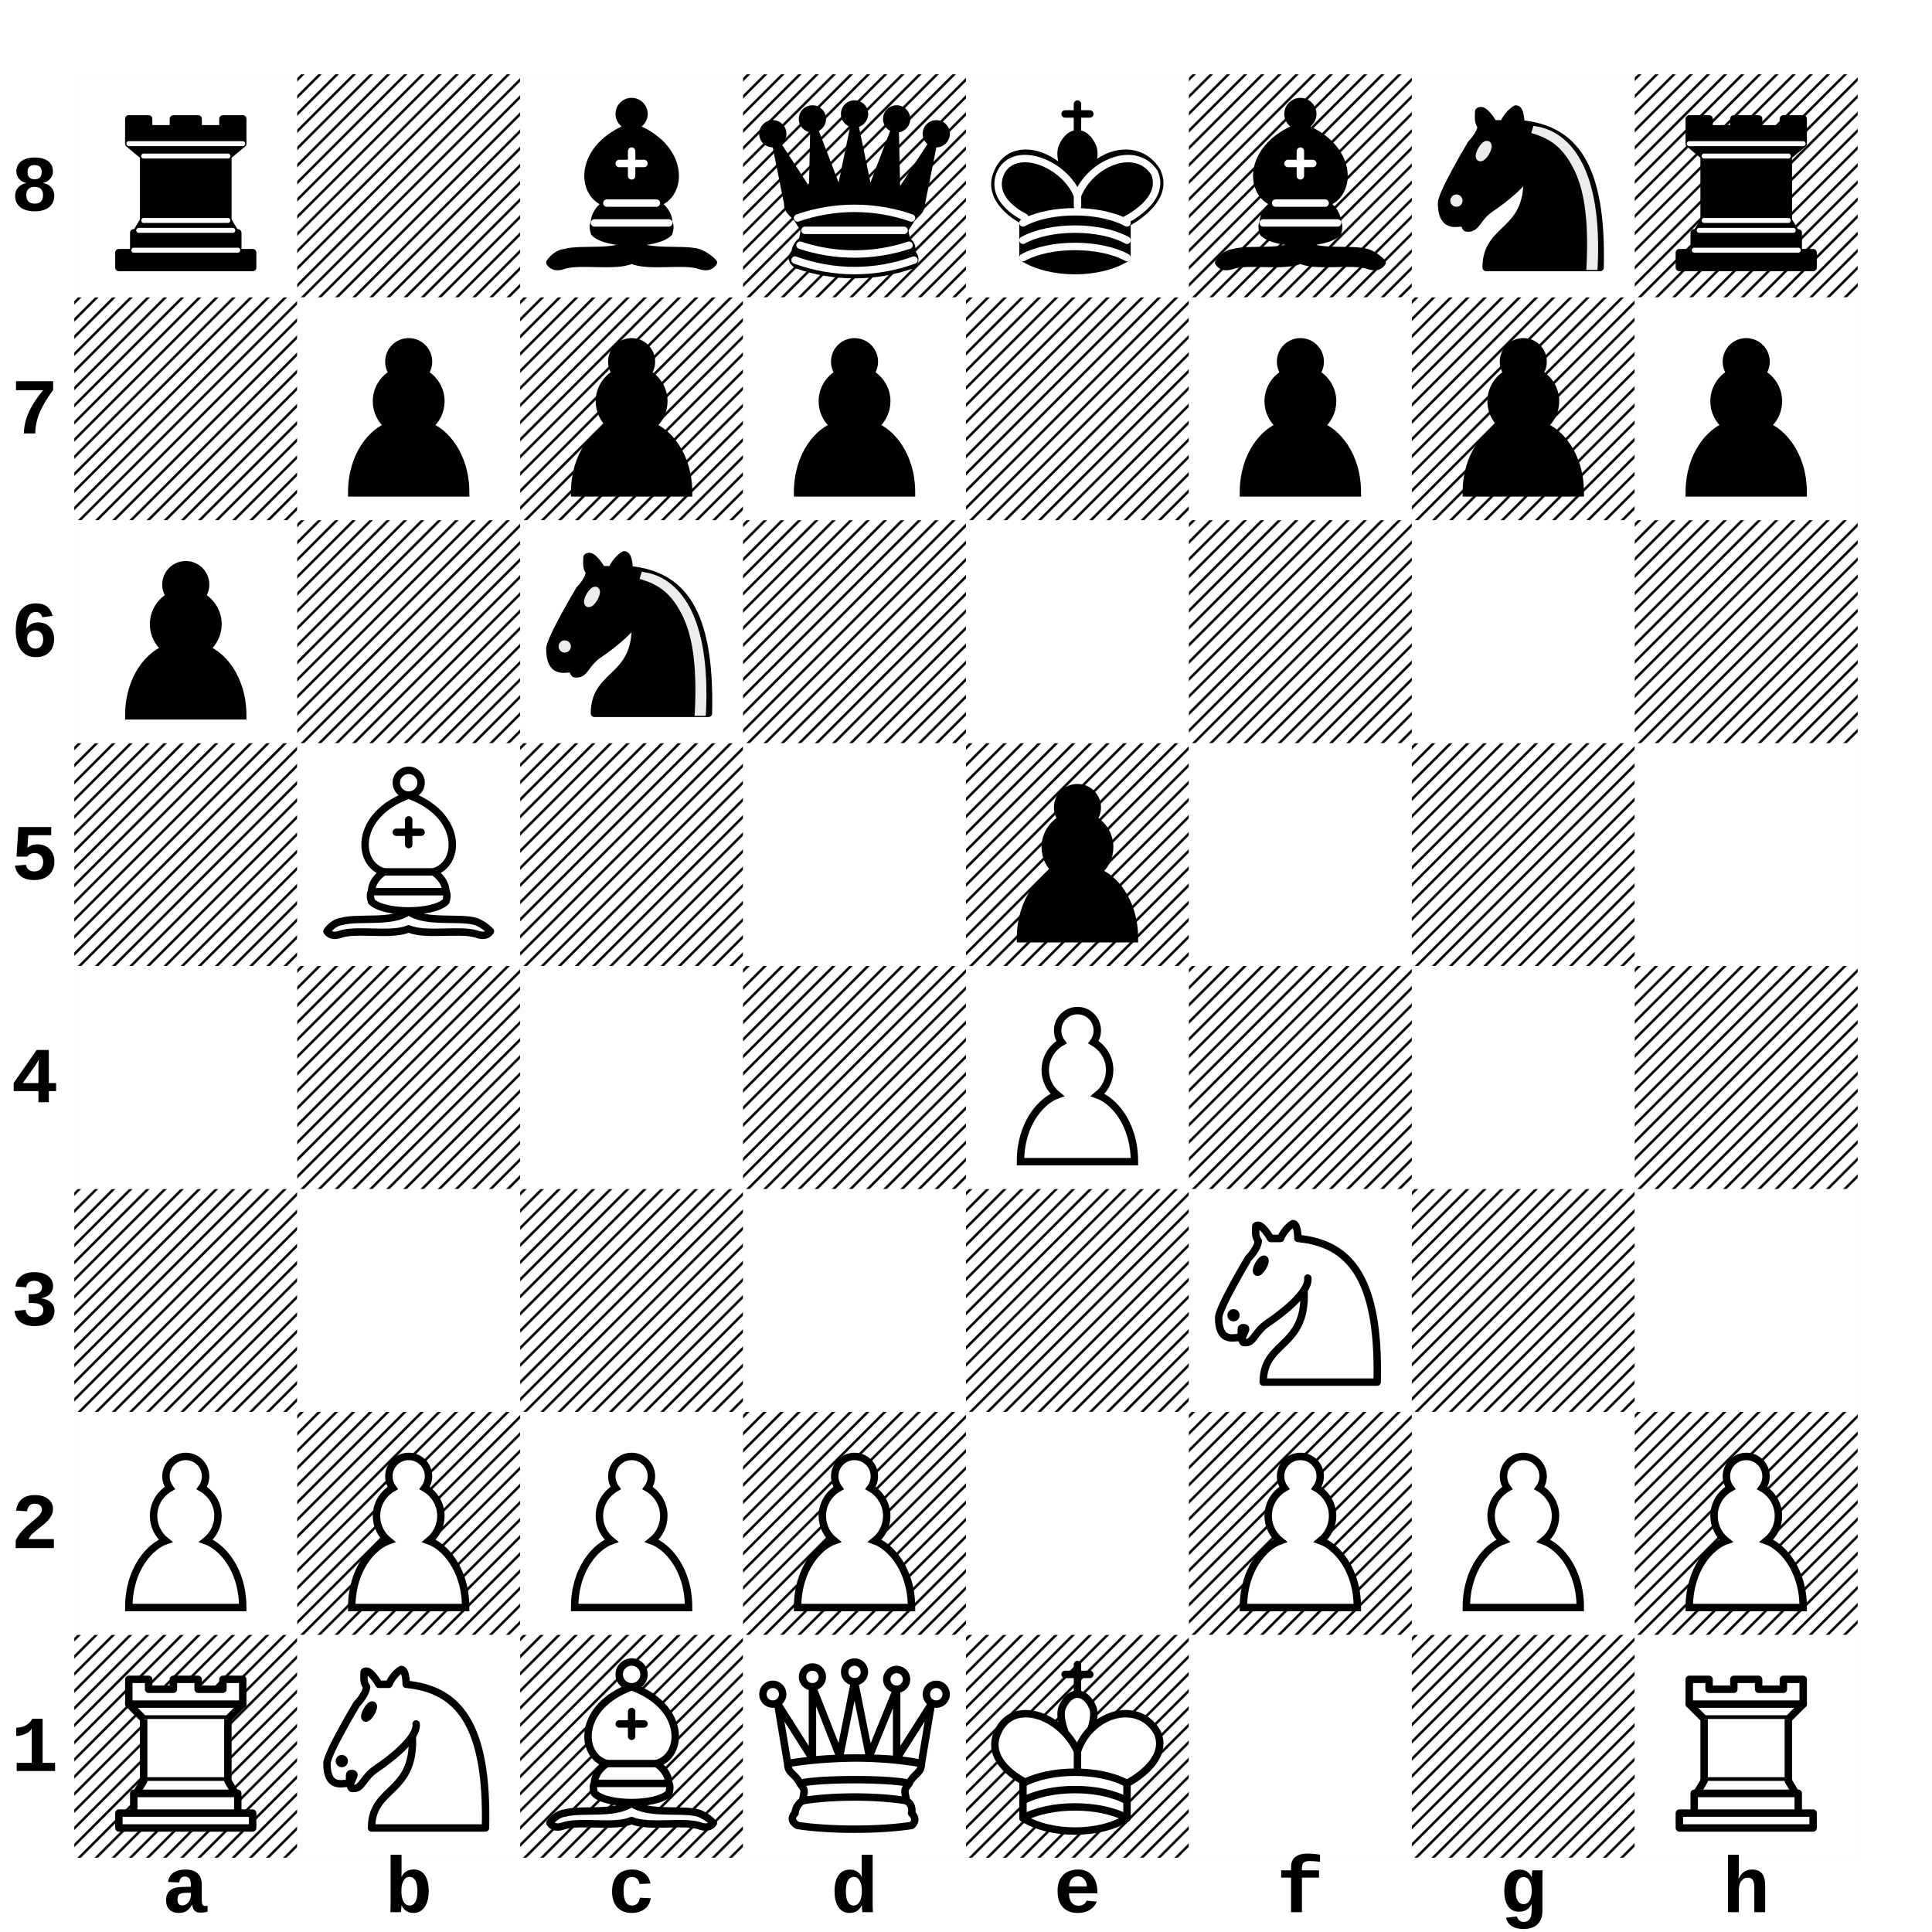
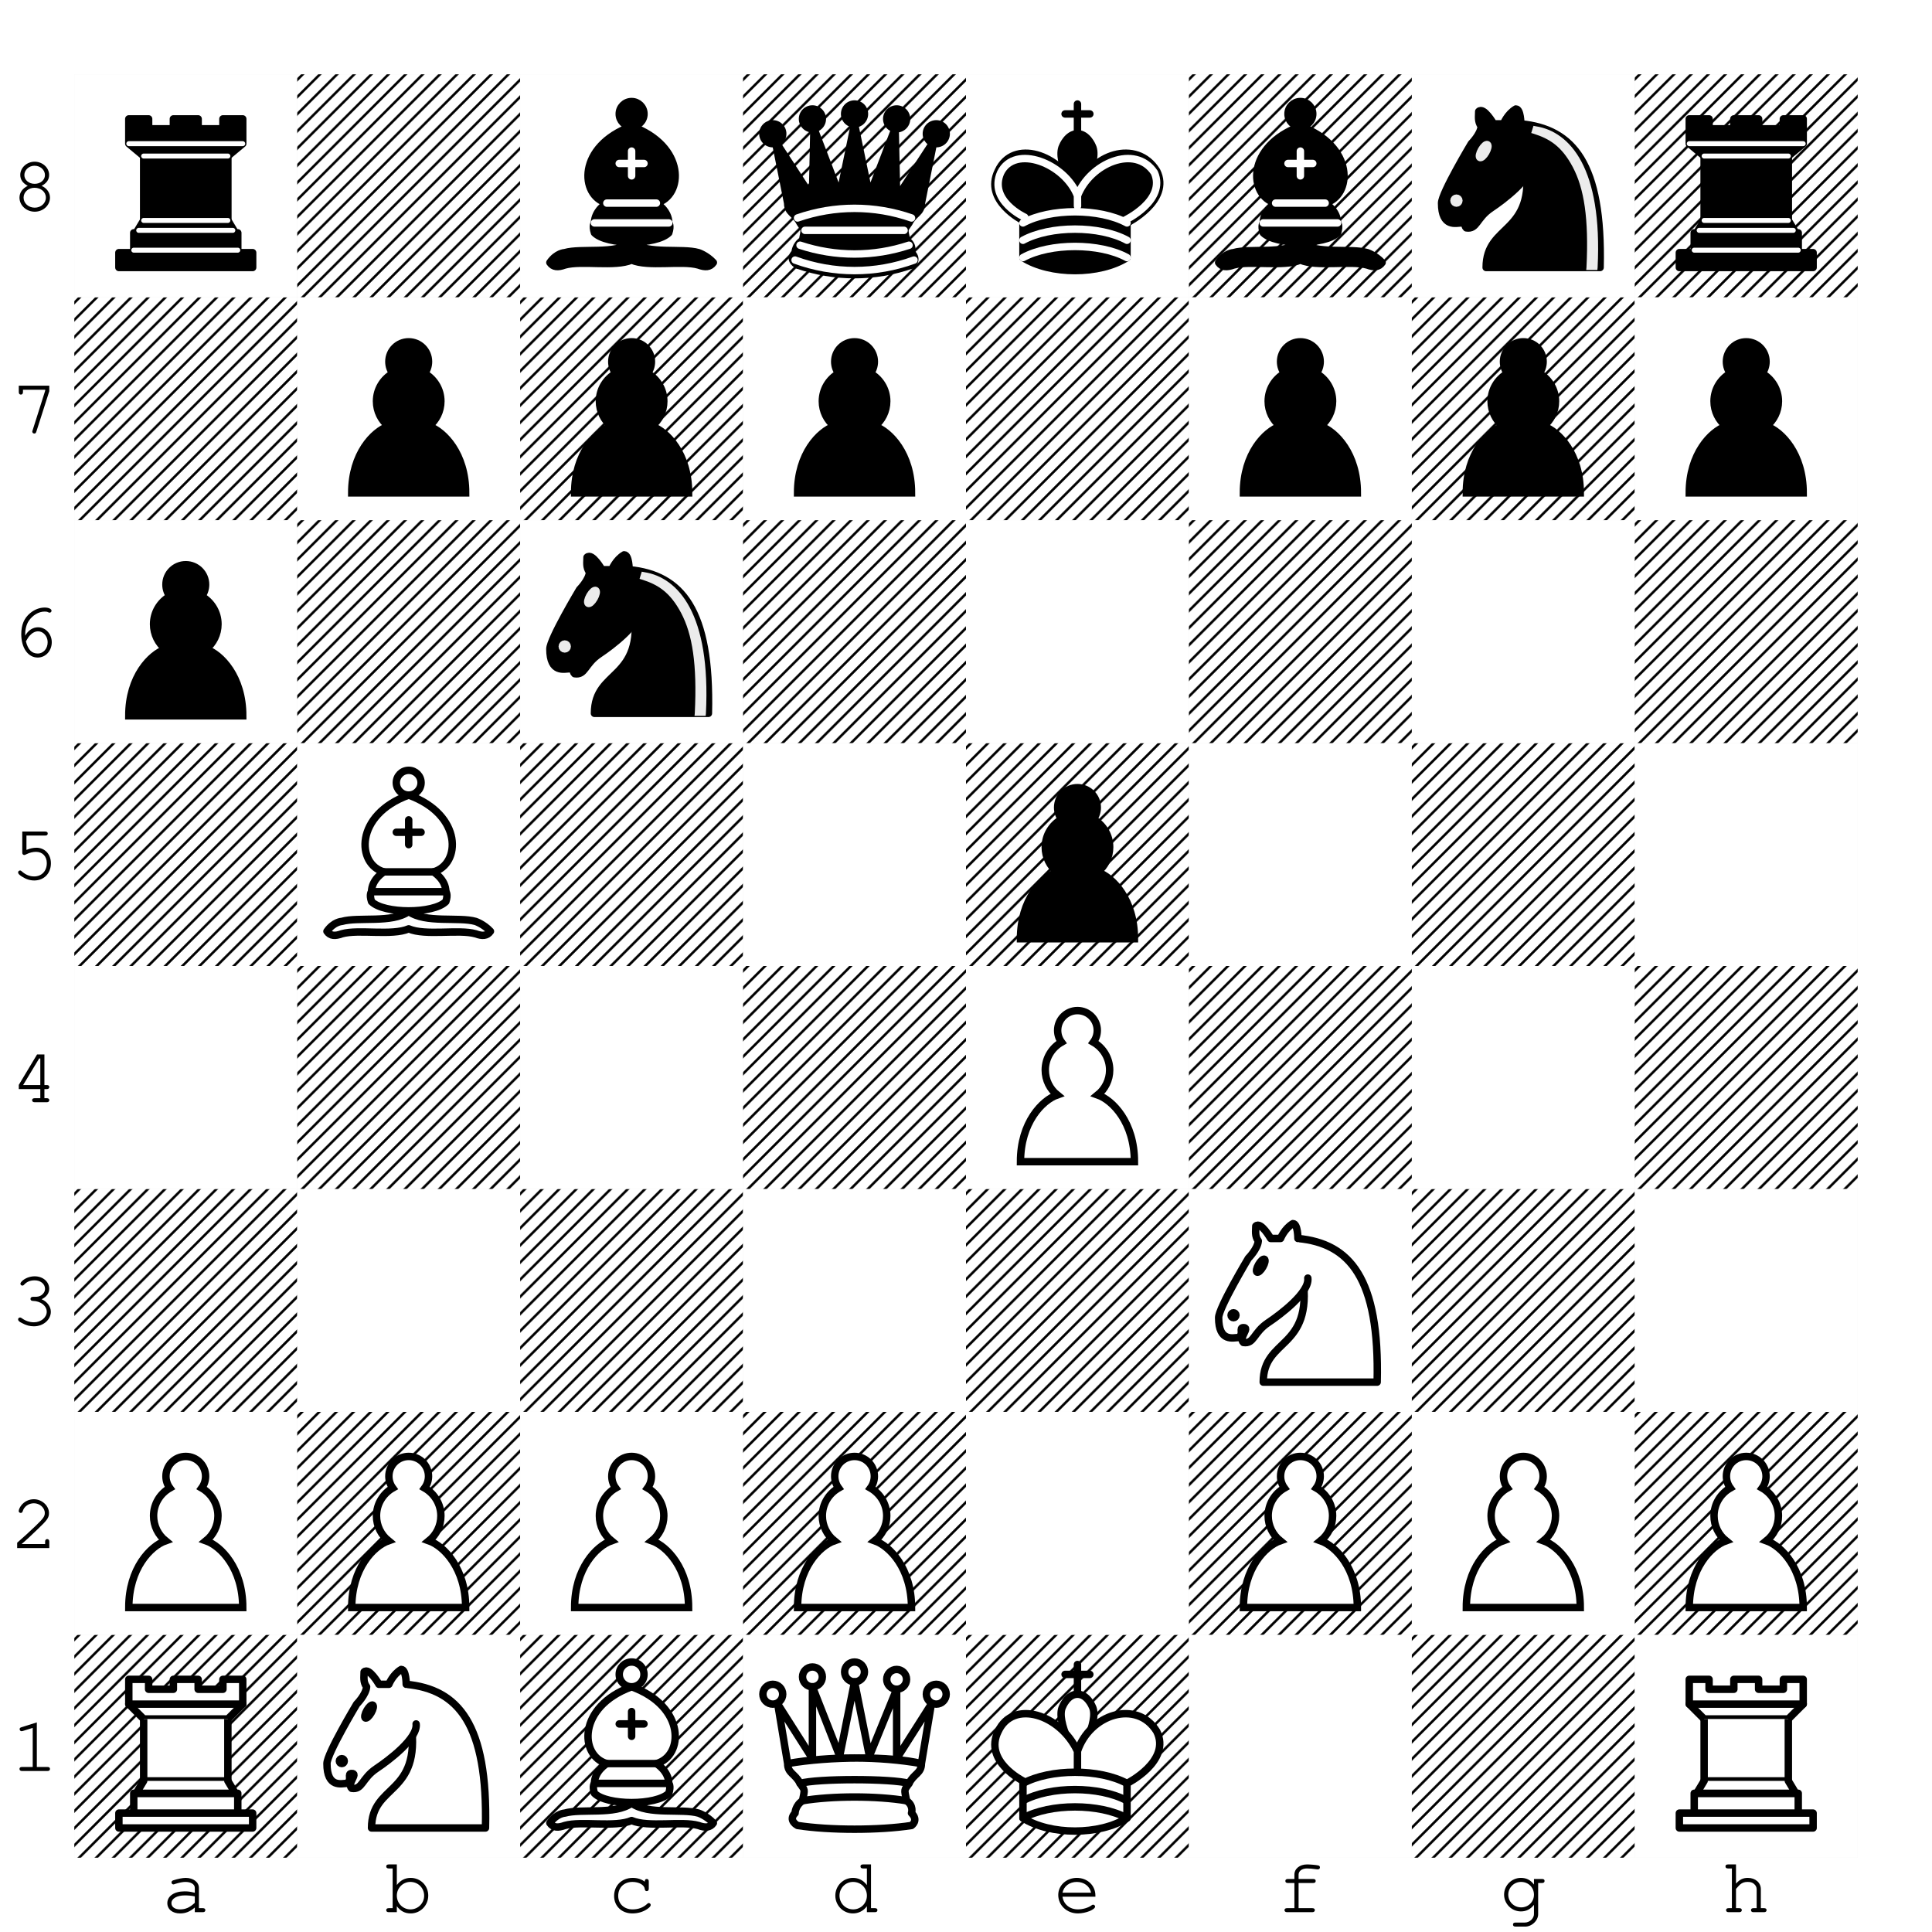
<svg xmlns="http://www.w3.org/2000/svg" xmlns:xlink="http://www.w3.org/1999/xlink" viewBox="0 0 390 390" width="400" height="400">
  <defs>
    <pattern id="diagonalHatch" patternUnits="userSpaceOnUse" width="3.46" height="3.46">
      <rect width="3.46" height="3.46" fill="#ffffff" />
      <path d="M-1,1 l2,-2 M0,3.46 l3.46,-3.46 M2.46,4.46 l2,-2" style="stroke:#000000; stroke-width:0.5" />
    </pattern>
    <style>
  .coordinates {
-     font-family: 'Courier New', Courier, monospace;
-     font-weight: bold;
+     font-family: 'Source Code Pro', Courier, monospace;
+     font-weight: normal;
    font-size: 16px;
    fill: #000000;
  }
</style>
    <g id="white-pawn" class="white pawn">
      <path d="M22.5 9c-2.21 0-4 1.79-4 4 0 .89.29 1.71.78 2.38C17.33 16.5 16 18.59 16 21c0 2.03.94 3.84 2.41 5.03-3 1.06-7.41 5.55-7.41 13.47h23c0-7.92-4.41-12.41-7.41-13.47 1.47-1.19 2.41-3 2.41-5.03 0-2.41-1.33-4.5-3.28-5.62.49-.67.78-1.49.78-2.38 0-2.21-1.79-4-4-4z" fill="#fff" stroke="#000" stroke-width="1.5" stroke-linecap="round" />
    </g>
    <g id="white-knight" class="white knight" fill="none" fill-rule="evenodd" stroke="#000" stroke-width="1.5" stroke-linecap="round" stroke-linejoin="round">
      <path d="M 22,10 C 32.5,11 38.5,18 38,39 L 15,39 C 15,30 25,32.5 23,18" style="fill:#ffffff; stroke:#000000;" />
      <path d="M 24,18 C 24.38,20.91 18.45,25.37 16,27 C 13,29 13.18,31.34 11,31 C 9.958,30.06 12.41,27.96 11,28 C 10,28 11.19,29.23 10,30 C 9,30 5.997,31 6,26 C 6,24 12,14 12,14 C 12,14 13.89,12.1 14,10.5 C 13.27,9.506 13.5,8.5 13.5,7.5 C 14.5,6.5 16.5,10 16.5,10 L 18.5,10 C 18.5,10 19.28,8.008 21,7 C 22,7 22,10 22,10" style="fill:#ffffff; stroke:#000000;" />
      <path d="M 9.5 25.5 A 0.5 0.5 0 1 1 8.5,25.5 A 0.5 0.5 0 1 1 9.5 25.5 z" style="fill:#000000; stroke:#000000;" />
      <path d="M 15 15.5 A 0.5 1.5 0 1 1 14,15.5 A 0.5 1.5 0 1 1 15 15.5 z" transform="matrix(0.866,0.5,-0.5,0.866,9.693,-5.173)" style="fill:#000000; stroke:#000000;" />
    </g>
    <g id="white-bishop" class="white bishop" fill="none" fill-rule="evenodd" stroke="#000" stroke-width="1.5" stroke-linecap="round" stroke-linejoin="round">
      <g fill="#fff" stroke-linecap="butt">
        <path d="M9 36c3.39-.97 10.11.43 13.5-2 3.39 2.43 10.11 1.03 13.5 2 0 0 1.65.54 3 2-.68.97-1.65.99-3 .5-3.39-.97-10.11.46-13.5-1-3.39 1.46-10.11.03-13.5 1-1.354.49-2.323.47-3-.5 1.354-1.94 3-2 3-2zM15 32c2.5 2.5 12.5 2.5 15 0 .5-1.5 0-2 0-2 0-2.5-2.5-4-2.5-4 5.5-1.5 6-11.5-5-15.5-11 4-10.5 14-5 15.5 0 0-2.5 1.5-2.5 4 0 0-.5.5 0 2zM25 8a2.5 2.5 0 1 1-5 0 2.5 2.5 0 1 1 5 0z" />
      </g>
      <path d="M17.5 26h10M15 30h15m-7.5-14.5v5M20 18h5" stroke-linejoin="miter" />
    </g>
    <g id="white-rook" class="white rook" fill="#fff" fill-rule="evenodd" stroke="#000" stroke-width="1.5" stroke-linecap="round" stroke-linejoin="round">
      <path d="M9 39h27v-3H9v3zM12 36v-4h21v4H12zM11 14V9h4v2h5V9h5v2h5V9h4v5" stroke-linecap="butt" />
      <path d="M34 14l-3 3H14l-3-3" />
      <path d="M31 17v12.5H14V17" stroke-linecap="butt" stroke-linejoin="miter" />
      <path d="M31 29.5l1.5 2.5h-20l1.5-2.5" />
      <path d="M11 14h23" fill="none" stroke-linejoin="miter" />
    </g>
    <g id="white-queen" class="white queen" fill="#fff" fill-rule="evenodd" stroke="#000" stroke-width="1.5" stroke-linecap="round" stroke-linejoin="round">
      <path d="M8 12a2 2 0 1 1-4 0 2 2 0 1 1 4 0zM24.5 7.5a2 2 0 1 1-4 0 2 2 0 1 1 4 0zM41 12a2 2 0 1 1-4 0 2 2 0 1 1 4 0zM16 8.5a2 2 0 1 1-4 0 2 2 0 1 1 4 0zM33 9a2 2 0 1 1-4 0 2 2 0 1 1 4 0z" />
      <path d="M9 26c8.5-1.5 21-1.5 27 0l2-12-7 11V11l-5.5 13.5-3-15-3 15-5.5-14V25L7 14l2 12zM9 26c0 2 1.5 2 2.5 4 1 1.5 1 1 .5 3.5-1.5 1-1.5 2.5-1.5 2.5-1.5 1.5.5 2.5.5 2.5 6.5 1 16.5 1 23 0 0 0 1.5-1 0-2.5 0 0 .5-1.5-1-2.5-.5-2.5-.5-2 .5-3.5 1-2 2.5-2 2.5-4-8.5-1.5-18.5-1.5-27 0z" stroke-linecap="butt" />
      <path d="M11.5 30c3.5-1 18.5-1 22 0M12 33.5c6-1 15-1 21 0" fill="none" />
    </g>
    <g id="white-king" class="white king" fill="none" fill-rule="evenodd" stroke="#000" stroke-width="1.5" stroke-linecap="round" stroke-linejoin="round">
      <path d="M22.5 11.63V6M20 8h5" stroke-linejoin="miter" />
      <path d="M22.5 25s4.5-7.5 3-10.5c0 0-1-2.5-3-2.5s-3 2.5-3 2.5c-1.5 3 3 10.5 3 10.5" fill="#fff" stroke-linecap="butt" stroke-linejoin="miter" />
      <path d="M11.5 37c5.5 3.5 15.5 3.5 21 0v-7s9-4.5 6-10.5c-4-6.5-13.5-3.5-16 4V27v-3.5c-3.5-7.5-13-10.5-16-4-3 6 5 10 5 10V37z" fill="#fff" />
      <path d="M11.5 30c5.5-3 15.5-3 21 0m-21 3.5c5.5-3 15.5-3 21 0m-21 3.5c5.5-3 15.5-3 21 0" />
    </g>
    <g id="black-pawn" class="black pawn">
      <path d="M22.5 9c-2.21 0-4 1.79-4 4 0 .89.29 1.71.78 2.38C17.33 16.5 16 18.59 16 21c0 2.03.94 3.84 2.41 5.03-3 1.06-7.41 5.55-7.41 13.47h23c0-7.92-4.41-12.41-7.41-13.47 1.47-1.19 2.41-3 2.41-5.03 0-2.41-1.33-4.5-3.28-5.62.49-.67.78-1.49.78-2.38 0-2.21-1.79-4-4-4z" fill="#000" stroke="#000" stroke-width="1.5" stroke-linecap="round" />
    </g>
    <g id="black-knight" class="black knight" fill="none" fill-rule="evenodd" stroke="#000" stroke-width="1.5" stroke-linecap="round" stroke-linejoin="round">
      <path d="M 22,10 C 32.5,11 38.5,18 38,39 L 15,39 C 15,30 25,32.5 23,18" style="fill:#000000; stroke:#000000;" />
      <path d="M 24,18 C 24.38,20.91 18.45,25.37 16,27 C 13,29 13.18,31.34 11,31 C 9.958,30.06 12.41,27.96 11,28 C 10,28 11.19,29.23 10,30 C 9,30 5.997,31 6,26 C 6,24 12,14 12,14 C 12,14 13.89,12.1 14,10.5 C 13.27,9.506 13.5,8.5 13.5,7.5 C 14.5,6.5 16.5,10 16.5,10 L 18.5,10 C 18.5,10 19.28,8.008 21,7 C 22,7 22,10 22,10" style="fill:#000000; stroke:#000000;" />
      <path d="M 9.5 25.5 A 0.5 0.5 0 1 1 8.5,25.5 A 0.5 0.5 0 1 1 9.5 25.5 z" style="fill:#ececec; stroke:#ececec;" />
      <path d="M 15 15.5 A 0.5 1.5 0 1 1 14,15.5 A 0.5 1.5 0 1 1 15 15.5 z" transform="matrix(0.866,0.5,-0.5,0.866,9.693,-5.173)" style="fill:#ececec; stroke:#ececec;" />
      <path d="M 24.55,10.4 L 24.1,11.85 L 24.6,12 C 27.75,13 30.25,14.49 32.5,18.75 C 34.75,23.01 35.75,29.06 35.25,39 L 35.2,39.5 L 37.45,39.5 L 37.5,39 C 38,28.94 36.62,22.15 34.25,17.66 C 31.88,13.17 28.46,11.02 25.06,10.5 L 24.55,10.4 z " style="fill:#ececec; stroke:none;" />
    </g>
    <g id="black-bishop" class="black bishop" fill="none" fill-rule="evenodd" stroke="#000" stroke-width="1.5" stroke-linecap="round" stroke-linejoin="round">
      <path d="M9 36c3.39-.97 10.11.43 13.5-2 3.39 2.43 10.11 1.03 13.5 2 0 0 1.65.54 3 2-.68.97-1.65.99-3 .5-3.39-.97-10.11.46-13.5-1-3.39 1.46-10.11.03-13.5 1-1.354.49-2.323.47-3-.5 1.354-1.94 3-2 3-2zm6-4c2.5 2.5 12.5 2.5 15 0 .5-1.5 0-2 0-2 0-2.5-2.5-4-2.5-4 5.5-1.5 6-11.5-5-15.5-11 4-10.5 14-5 15.5 0 0-2.5 1.5-2.5 4 0 0-.5.5 0 2zM25 8a2.5 2.5 0 1 1-5 0 2.5 2.5 0 1 1 5 0z" fill="#000" stroke-linecap="butt" />
      <path d="M17.5 26h10M15 30h15m-7.5-14.5v5M20 18h5" stroke="#fff" stroke-linejoin="miter" />
    </g>
    <g id="black-rook" class="black rook" fill="#000" fill-rule="evenodd" stroke="#000" stroke-width="1.5" stroke-linecap="round" stroke-linejoin="round">
      <path d="M9 39h27v-3H9v3zM12.5 32l1.5-2.5h17l1.5 2.5h-20zM12 36v-4h21v4H12z" stroke-linecap="butt" />
      <path d="M14 29.5v-13h17v13H14z" stroke-linecap="butt" stroke-linejoin="miter" />
      <path d="M14 16.5L11 14h23l-3 2.5H14zM11 14V9h4v2h5V9h5v2h5V9h4v5H11z" stroke-linecap="butt" />
      <path d="M12 35.5h21M13 31.5h19M14 29.5h17M14 16.5h17M11 14h23" fill="none" stroke="#fff" stroke-width="1" stroke-linejoin="miter" />
    </g>
    <g id="black-queen" class="black queen" fill="#000" fill-rule="evenodd" stroke="#000" stroke-width="1.5" stroke-linecap="round" stroke-linejoin="round">
      <g fill="#000" stroke="none">
        <circle cx="6" cy="12" r="2.75" />
        <circle cx="14" cy="9" r="2.75" />
        <circle cx="22.5" cy="8" r="2.75" />
        <circle cx="31" cy="9" r="2.75" />
        <circle cx="39" cy="12" r="2.75" />
      </g>
      <path d="M9 26c8.5-1.5 21-1.5 27 0l2.5-12.5L31 25l-.3-14.1-5.2 13.6-3-14.5-3 14.5-5.2-13.6L14 25 6.5 13.5 9 26zM9 26c0 2 1.5 2 2.5 4 1 1.5 1 1 .5 3.5-1.5 1-1.5 2.5-1.5 2.5-1.5 1.5.5 2.5.5 2.5 6.5 1 16.5 1 23 0 0 0 1.5-1 0-2.5 0 0 .5-1.5-1-2.5-.5-2.5-.5-2 .5-3.5 1-2 2.5-2 2.5-4-8.5-1.5-18.5-1.5-27 0z" stroke-linecap="butt" />
      <path d="M11 38.5a35 35 1 0 0 23 0" fill="none" stroke-linecap="butt" />
      <path d="M11 29a35 35 1 0 1 23 0M12.5 31.5h20M11.5 34.5a35 35 1 0 0 22 0M10.5 37.5a35 35 1 0 0 24 0" fill="none" stroke="#fff" />
    </g>
    <g id="black-king" class="black king" fill="none" fill-rule="evenodd" stroke="#000" stroke-width="1.5" stroke-linecap="round" stroke-linejoin="round">
      <path d="M22.5 11.63V6" stroke-linejoin="miter" />
      <path d="M22.5 25s4.5-7.5 3-10.5c0 0-1-2.5-3-2.5s-3 2.5-3 2.5c-1.5 3 3 10.5 3 10.5" fill="#000" stroke-linecap="butt" stroke-linejoin="miter" />
      <path d="M11.5 37c5.5 3.5 15.5 3.5 21 0v-7s9-4.5 6-10.5c-4-6.5-13.5-3.5-16 4V27v-3.5c-3.5-7.5-13-10.5-16-4-3 6 5 10 5 10V37z" fill="#000" />
      <path d="M20 8h5" stroke-linejoin="miter" />
      <path d="M32 29.5s8.5-4 6.03-9.65C34.15 14 25 18 22.5 24.5l.01 2.1-.01-2.1C20 18 9.906 14 6.997 19.85c-2.497 5.65 4.853 9 4.853 9M11.5 30c5.5-3 15.5-3 21 0m-21 3.5c5.5-3 15.5-3 21 0m-21 3.5c5.5-3 15.5-3 21 0" stroke="#fff" />
    </g>
  </defs>
  <rect x="7.5" y="7.5" width="375" height="375" fill="none" stroke="#ffffff" stroke-width="15" />
  <rect x="15" y="330" width="45" height="45" class="square dark a1" stroke="none" fill="url(#diagonalHatch)" />
  <rect x="60" y="330" width="45" height="45" class="square light b1" stroke="none" fill="#ffffff" />
  <rect x="105" y="330" width="45" height="45" class="square dark c1" stroke="none" fill="url(#diagonalHatch)" />
  <rect x="150" y="330" width="45" height="45" class="square light d1" stroke="none" fill="#ffffff" />
  <rect x="195" y="330" width="45" height="45" class="square dark e1" stroke="none" fill="url(#diagonalHatch)" />
  <rect x="240" y="330" width="45" height="45" class="square light f1" stroke="none" fill="#ffffff" />
  <rect x="285" y="330" width="45" height="45" class="square dark g1" stroke="none" fill="url(#diagonalHatch)" />
  <rect x="330" y="330" width="45" height="45" class="square light h1" stroke="none" fill="#ffffff" />
  <rect x="15" y="285" width="45" height="45" class="square light a2" stroke="none" fill="#ffffff" />
  <rect x="60" y="285" width="45" height="45" class="square dark b2" stroke="none" fill="url(#diagonalHatch)" />
  <rect x="105" y="285" width="45" height="45" class="square light c2" stroke="none" fill="#ffffff" />
  <rect x="150" y="285" width="45" height="45" class="square dark d2" stroke="none" fill="url(#diagonalHatch)" />
  <rect x="195" y="285" width="45" height="45" class="square light e2" stroke="none" fill="#ffffff" />
  <rect x="240" y="285" width="45" height="45" class="square dark f2" stroke="none" fill="url(#diagonalHatch)" />
  <rect x="285" y="285" width="45" height="45" class="square light g2" stroke="none" fill="#ffffff" />
  <rect x="330" y="285" width="45" height="45" class="square dark h2" stroke="none" fill="url(#diagonalHatch)" />
  <rect x="15" y="240" width="45" height="45" class="square dark a3" stroke="none" fill="url(#diagonalHatch)" />
  <rect x="60" y="240" width="45" height="45" class="square light b3" stroke="none" fill="#ffffff" />
  <rect x="105" y="240" width="45" height="45" class="square dark c3" stroke="none" fill="url(#diagonalHatch)" />
  <rect x="150" y="240" width="45" height="45" class="square light d3" stroke="none" fill="#ffffff" />
  <rect x="195" y="240" width="45" height="45" class="square dark e3" stroke="none" fill="url(#diagonalHatch)" />
  <rect x="240" y="240" width="45" height="45" class="square light f3" stroke="none" fill="#ffffff" />
  <rect x="285" y="240" width="45" height="45" class="square dark g3" stroke="none" fill="url(#diagonalHatch)" />
  <rect x="330" y="240" width="45" height="45" class="square light h3" stroke="none" fill="#ffffff" />
  <rect x="15" y="195" width="45" height="45" class="square light a4" stroke="none" fill="#ffffff" />
  <rect x="60" y="195" width="45" height="45" class="square dark b4" stroke="none" fill="url(#diagonalHatch)" />
  <rect x="105" y="195" width="45" height="45" class="square light c4" stroke="none" fill="#ffffff" />
  <rect x="150" y="195" width="45" height="45" class="square dark d4" stroke="none" fill="url(#diagonalHatch)" />
  <rect x="195" y="195" width="45" height="45" class="square light e4" stroke="none" fill="#ffffff" />
  <rect x="240" y="195" width="45" height="45" class="square dark f4" stroke="none" fill="url(#diagonalHatch)" />
  <rect x="285" y="195" width="45" height="45" class="square light g4" stroke="none" fill="#ffffff" />
  <rect x="330" y="195" width="45" height="45" class="square dark h4" stroke="none" fill="url(#diagonalHatch)" />
  <rect x="15" y="150" width="45" height="45" class="square dark a5" stroke="none" fill="url(#diagonalHatch)" />
  <rect x="60" y="150" width="45" height="45" class="square light b5" stroke="none" fill="#ffffff" />
  <rect x="105" y="150" width="45" height="45" class="square dark c5" stroke="none" fill="url(#diagonalHatch)" />
  <rect x="150" y="150" width="45" height="45" class="square light d5" stroke="none" fill="#ffffff" />
  <rect x="195" y="150" width="45" height="45" class="square dark e5" stroke="none" fill="url(#diagonalHatch)" />
  <rect x="240" y="150" width="45" height="45" class="square light f5" stroke="none" fill="#ffffff" />
  <rect x="285" y="150" width="45" height="45" class="square dark g5" stroke="none" fill="url(#diagonalHatch)" />
  <rect x="330" y="150" width="45" height="45" class="square light h5" stroke="none" fill="#ffffff" />
  <rect x="15" y="105" width="45" height="45" class="square light a6" stroke="none" fill="#ffffff" />
  <rect x="60" y="105" width="45" height="45" class="square dark b6" stroke="none" fill="url(#diagonalHatch)" />
  <rect x="105" y="105" width="45" height="45" class="square light c6" stroke="none" fill="#ffffff" />
  <rect x="150" y="105" width="45" height="45" class="square dark d6" stroke="none" fill="url(#diagonalHatch)" />
  <rect x="195" y="105" width="45" height="45" class="square light e6" stroke="none" fill="#ffffff" />
  <rect x="240" y="105" width="45" height="45" class="square dark f6" stroke="none" fill="url(#diagonalHatch)" />
  <rect x="285" y="105" width="45" height="45" class="square light g6" stroke="none" fill="#ffffff" />
  <rect x="330" y="105" width="45" height="45" class="square dark h6" stroke="none" fill="url(#diagonalHatch)" />
  <rect x="15" y="60" width="45" height="45" class="square dark a7" stroke="none" fill="url(#diagonalHatch)" />
  <rect x="60" y="60" width="45" height="45" class="square light b7" stroke="none" fill="#ffffff" />
  <rect x="105" y="60" width="45" height="45" class="square dark c7" stroke="none" fill="url(#diagonalHatch)" />
  <rect x="150" y="60" width="45" height="45" class="square light d7" stroke="none" fill="#ffffff" />
  <rect x="195" y="60" width="45" height="45" class="square dark e7" stroke="none" fill="url(#diagonalHatch)" />
  <rect x="240" y="60" width="45" height="45" class="square light f7" stroke="none" fill="#ffffff" />
  <rect x="285" y="60" width="45" height="45" class="square dark g7" stroke="none" fill="url(#diagonalHatch)" />
  <rect x="330" y="60" width="45" height="45" class="square light h7" stroke="none" fill="#ffffff" />
  <rect x="15" y="15" width="45" height="45" class="square light a8" stroke="none" fill="#ffffff" />
  <rect x="60" y="15" width="45" height="45" class="square dark b8" stroke="none" fill="url(#diagonalHatch)" />
  <rect x="105" y="15" width="45" height="45" class="square light c8" stroke="none" fill="#ffffff" />
  <rect x="150" y="15" width="45" height="45" class="square dark d8" stroke="none" fill="url(#diagonalHatch)" />
  <rect x="195" y="15" width="45" height="45" class="square light e8" stroke="none" fill="#ffffff" />
  <rect x="240" y="15" width="45" height="45" class="square dark f8" stroke="none" fill="url(#diagonalHatch)" />
  <rect x="285" y="15" width="45" height="45" class="square light g8" stroke="none" fill="#ffffff" />
  <rect x="330" y="15" width="45" height="45" class="square dark h8" stroke="none" fill="url(#diagonalHatch)" />
  <use href="#white-rook" xlink:href="#white-rook" transform="translate(15, 330)" />
  <use href="#white-knight" xlink:href="#white-knight" transform="translate(60, 330)" />
  <use href="#white-bishop" xlink:href="#white-bishop" transform="translate(105, 330)" />
  <use href="#white-queen" xlink:href="#white-queen" transform="translate(150, 330)" />
  <use href="#white-king" xlink:href="#white-king" transform="translate(195, 330)" />
  <use href="#white-rook" xlink:href="#white-rook" transform="translate(330, 330)" />
  <use href="#white-pawn" xlink:href="#white-pawn" transform="translate(15, 285)" />
  <use href="#white-pawn" xlink:href="#white-pawn" transform="translate(60, 285)" />
  <use href="#white-pawn" xlink:href="#white-pawn" transform="translate(105, 285)" />
  <use href="#white-pawn" xlink:href="#white-pawn" transform="translate(150, 285)" />
  <use href="#white-pawn" xlink:href="#white-pawn" transform="translate(240, 285)" />
  <use href="#white-pawn" xlink:href="#white-pawn" transform="translate(285, 285)" />
  <use href="#white-pawn" xlink:href="#white-pawn" transform="translate(330, 285)" />
  <use href="#white-knight" xlink:href="#white-knight" transform="translate(240, 240)" />
  <use href="#white-pawn" xlink:href="#white-pawn" transform="translate(195, 195)" />
  <use href="#white-bishop" xlink:href="#white-bishop" transform="translate(60, 150)" />
  <use href="#black-pawn" xlink:href="#black-pawn" transform="translate(195, 150)" />
  <use href="#black-pawn" xlink:href="#black-pawn" transform="translate(15, 105)" />
  <use href="#black-knight" xlink:href="#black-knight" transform="translate(105, 105)" />
  <use href="#black-pawn" xlink:href="#black-pawn" transform="translate(60, 60)" />
  <use href="#black-pawn" xlink:href="#black-pawn" transform="translate(105, 60)" />
  <use href="#black-pawn" xlink:href="#black-pawn" transform="translate(150, 60)" />
  <use href="#black-pawn" xlink:href="#black-pawn" transform="translate(240, 60)" />
  <use href="#black-pawn" xlink:href="#black-pawn" transform="translate(285, 60)" />
  <use href="#black-pawn" xlink:href="#black-pawn" transform="translate(330, 60)" />
  <use href="#black-rook" xlink:href="#black-rook" transform="translate(15, 15)" />
  <use href="#black-bishop" xlink:href="#black-bishop" transform="translate(105, 15)" />
  <use href="#black-queen" xlink:href="#black-queen" transform="translate(150, 15)" />
  <use href="#black-king" xlink:href="#black-king" transform="translate(195, 15)" />
  <use href="#black-bishop" xlink:href="#black-bishop" transform="translate(240, 15)" />
  <use href="#black-knight" xlink:href="#black-knight" transform="translate(285, 15)" />
  <use href="#black-rook" xlink:href="#black-rook" transform="translate(330, 15)" />
  <text x="37.5" y="386" text-anchor="middle" class="coordinates">a</text>
  <text x="82.5" y="386" text-anchor="middle" class="coordinates">b</text>
  <text x="127.5" y="386" text-anchor="middle" class="coordinates">c</text>
  <text x="172.5" y="386" text-anchor="middle" class="coordinates">d</text>
  <text x="217.5" y="386" text-anchor="middle" class="coordinates">e</text>
  <text x="262.5" y="386" text-anchor="middle" class="coordinates">f</text>
  <text x="307.5" y="386" text-anchor="middle" class="coordinates">g</text>
  <text x="352.5" y="386" text-anchor="middle" class="coordinates">h</text>
  <text x="7" y="357.5" text-anchor="middle" class="coordinates">1</text>
  <text x="7" y="312.5" text-anchor="middle" class="coordinates">2</text>
  <text x="7" y="267.5" text-anchor="middle" class="coordinates">3</text>
  <text x="7" y="222.5" text-anchor="middle" class="coordinates">4</text>
  <text x="7" y="177.5" text-anchor="middle" class="coordinates">5</text>
  <text x="7" y="132.5" text-anchor="middle" class="coordinates">6</text>
  <text x="7" y="87.5" text-anchor="middle" class="coordinates">7</text>
  <text x="7" y="42.5" text-anchor="middle" class="coordinates">8</text>
</svg>
